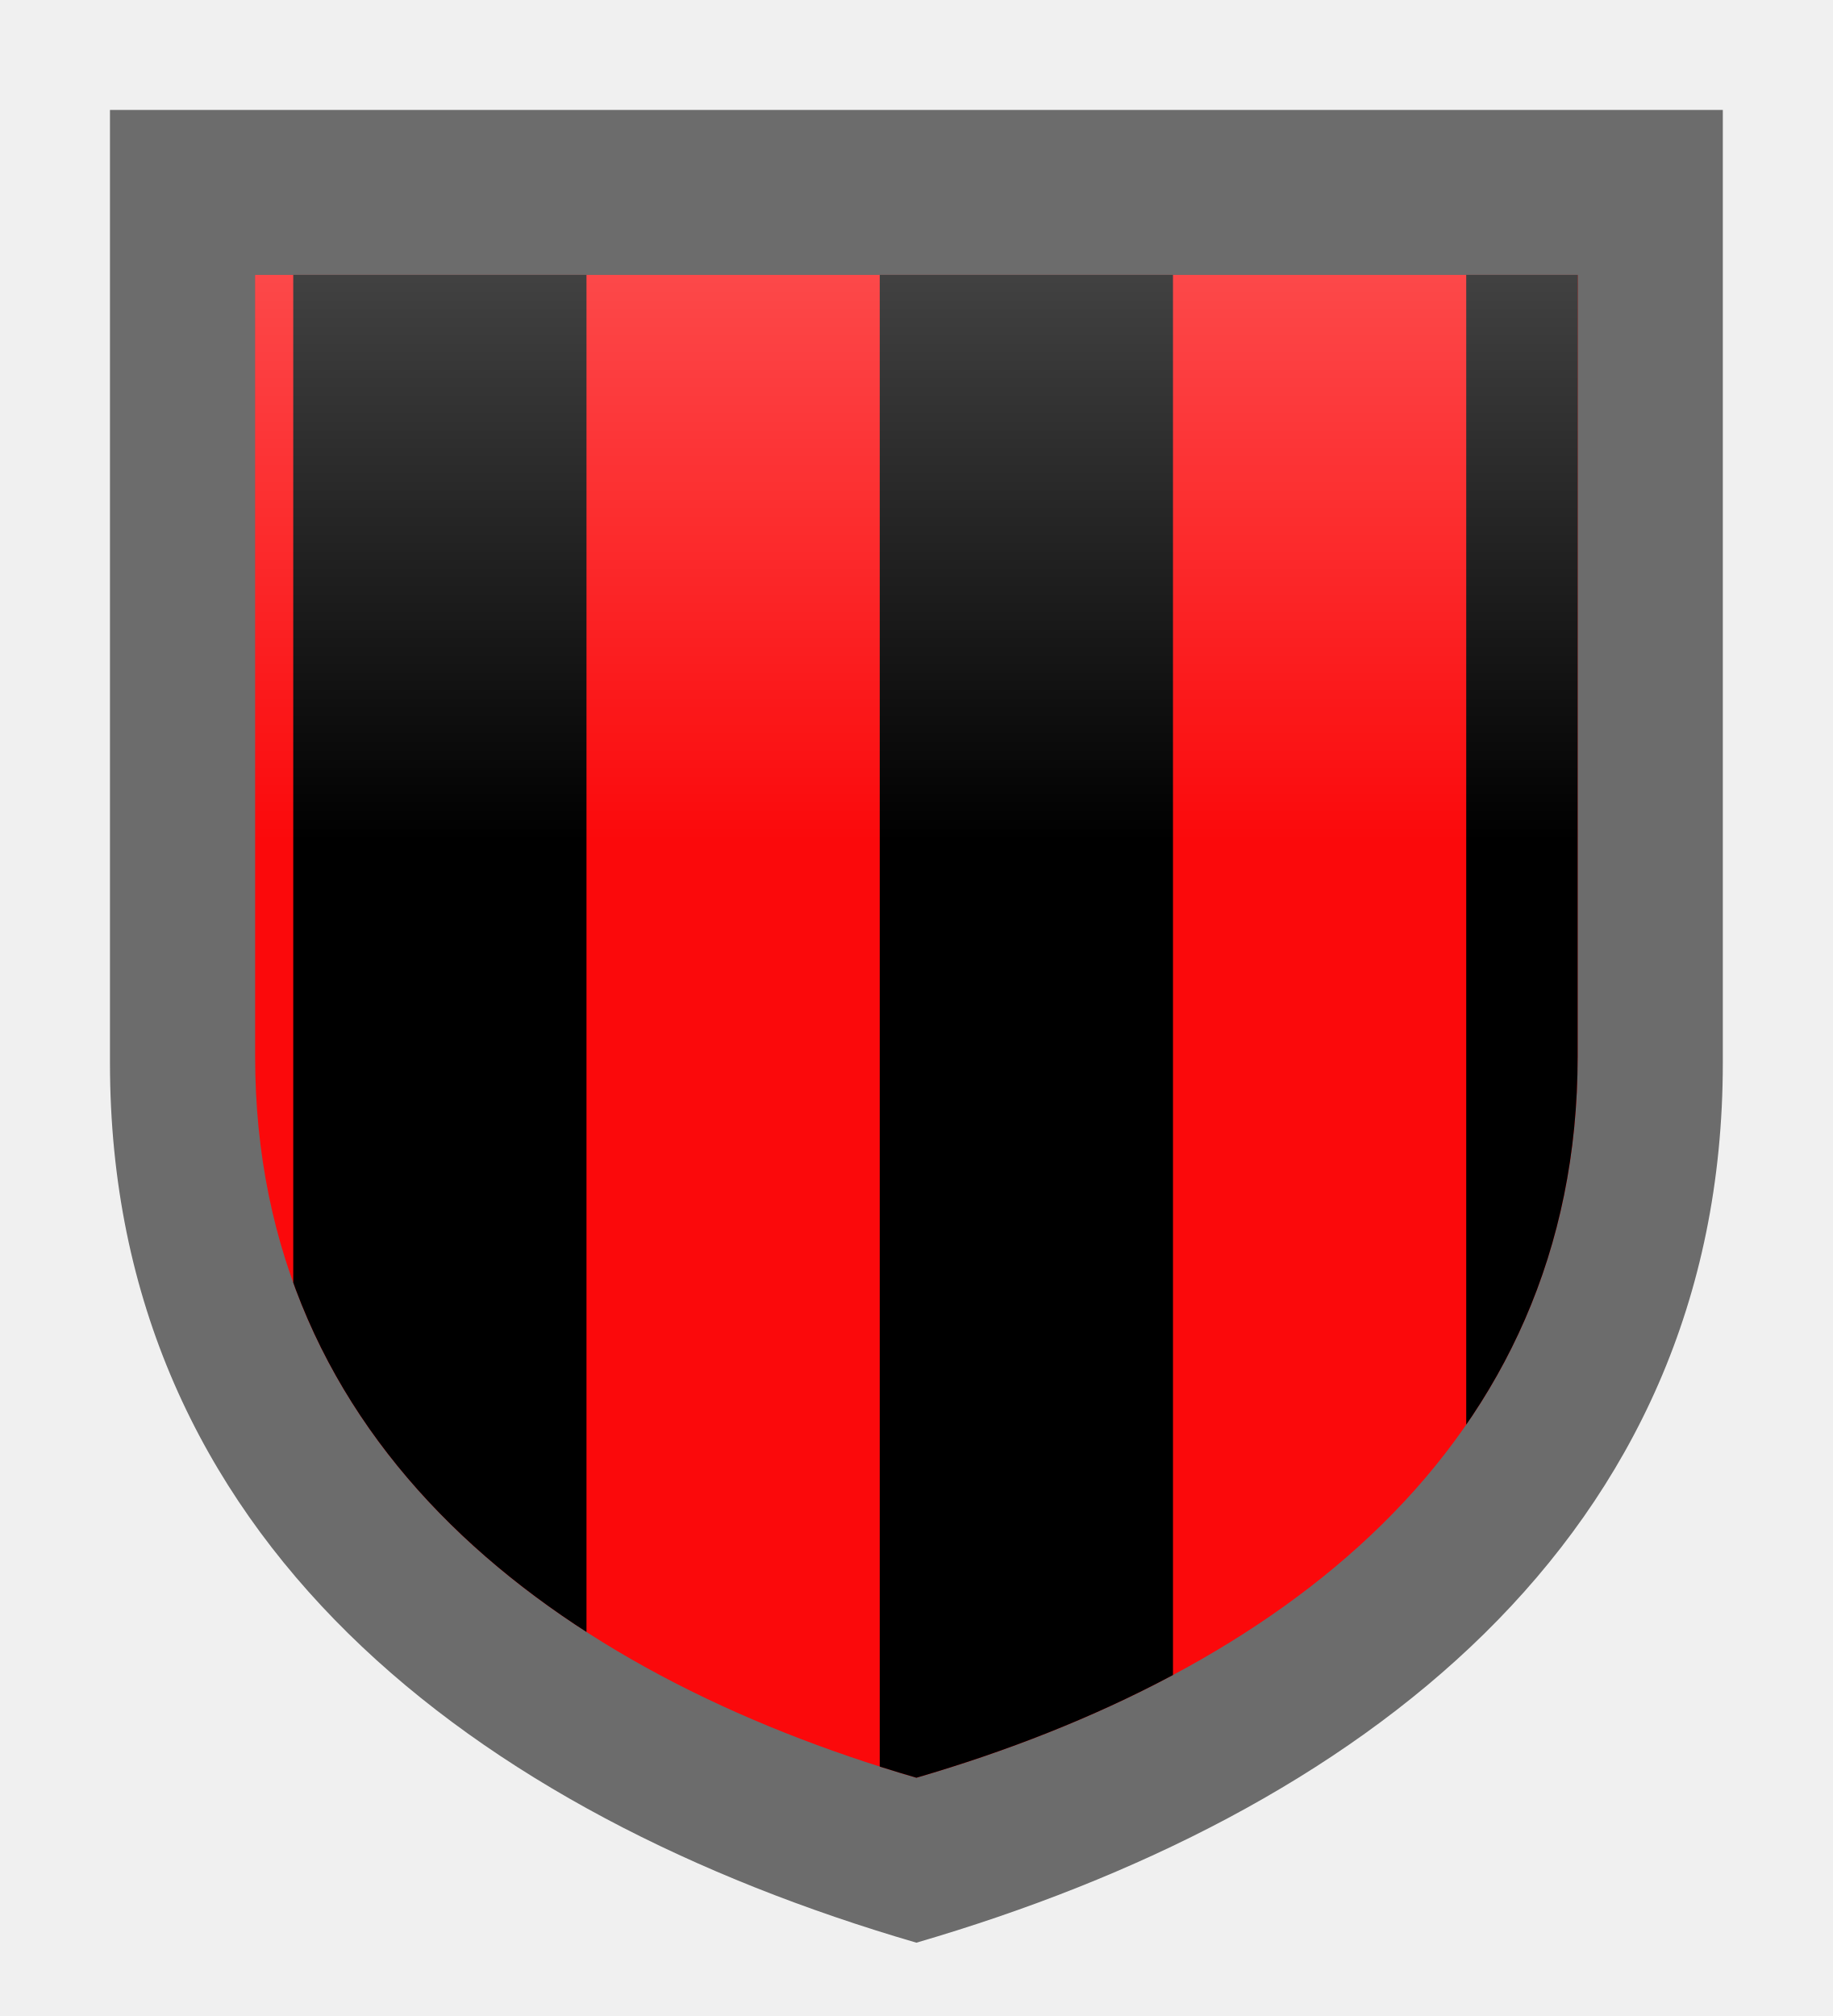
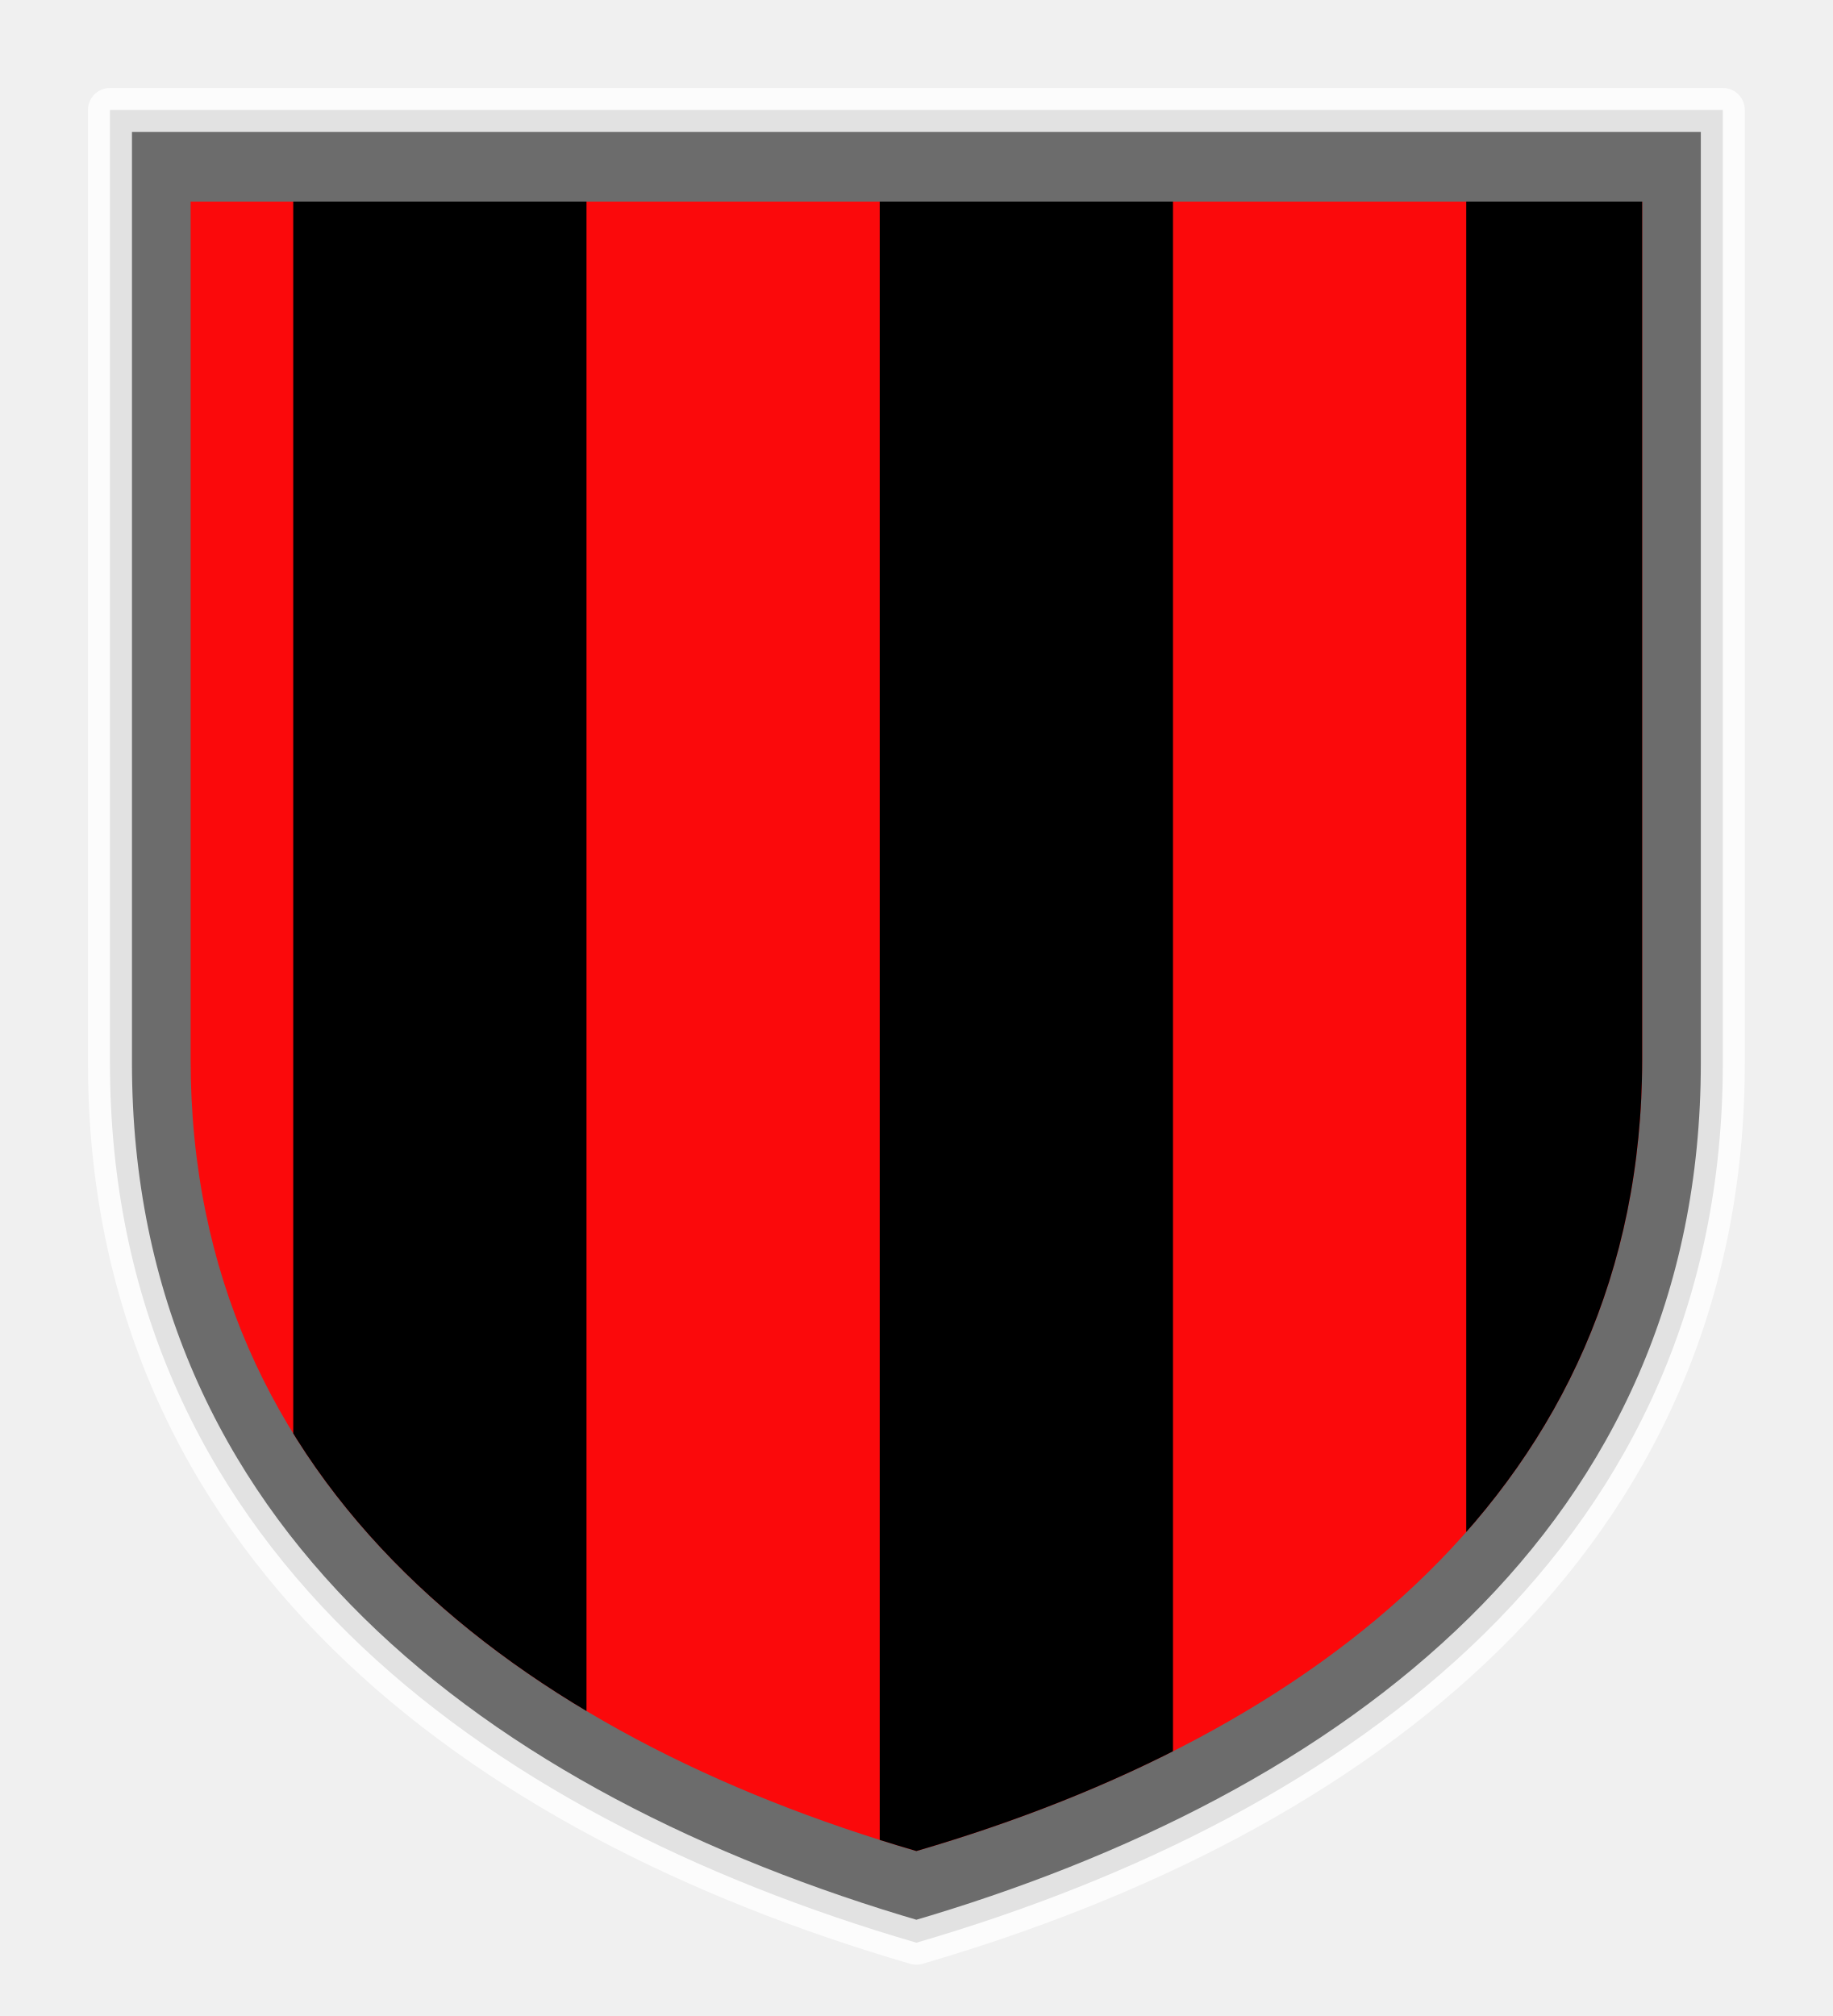
<svg xmlns="http://www.w3.org/2000/svg" class="crest" width="100" height="110" viewBox="0 0 100 110" role="img" aria-label="ميلان">
  <defs>
-     <clipPath id="shcpbzxj2_575">
-       <path d="M6 6 H94 V58 C94 84 74 99 50 106 C26 99 6 84 6 58 Z" transform="translate(50,56) scale(0.82) translate(-50,-56)" />
+     <clipPath id="crest-milan-clip">
+       <path d="M10.4 11H89.6V57.8C89.6 81.2 71.6 94.7 50 101 28.4 94.7 10.4 81.2 10.4 57.8Z" />
    </clipPath>
-     <linearGradient id="glcpbzxj2_575" x1="0" y1="0" x2="0" y2="1">
-       <stop offset="0%" stop-color="#fff" stop-opacity="0.38" />
-       <stop offset="100%" stop-color="#fff" stop-opacity="0" />
-     </linearGradient>
  </defs>
-   <path class="crest-border" d="M6 6 H94 V58 C94 84 74 99 50 106 C26 99 6 84 6 58 Z" fill="rgba(0,0,0,0.55)" />
-   <g clip-path="url(#shcpbzxj2_575)">
+   <path class="crest-border" d="M6 6H94V58C94 84 74 99 50 106 26 99 6 84 6 58Z" fill="rgba(0,0,0,0.55)" stroke="#fff" stroke-opacity=".8" stroke-width="2.4" stroke-linejoin="round" />
+   <g clip-path="url(#crest-milan-clip)">
    <rect x="0" y="0" width="100" height="110" fill="#FB090B" />
    <rect x="16" y="0" width="16" height="110" fill="#000000" />
    <rect x="48" y="0" width="16" height="110" fill="#000000" />
    <rect x="80" y="0" width="16" height="110" fill="#000000" />
  </g>
-   <g clip-path="url(#shcpbzxj2_575)">
-     <rect x="0" y="0" width="100" height="46" fill="url(#glcpbzxj2_575)" />
-   </g>
</svg>
